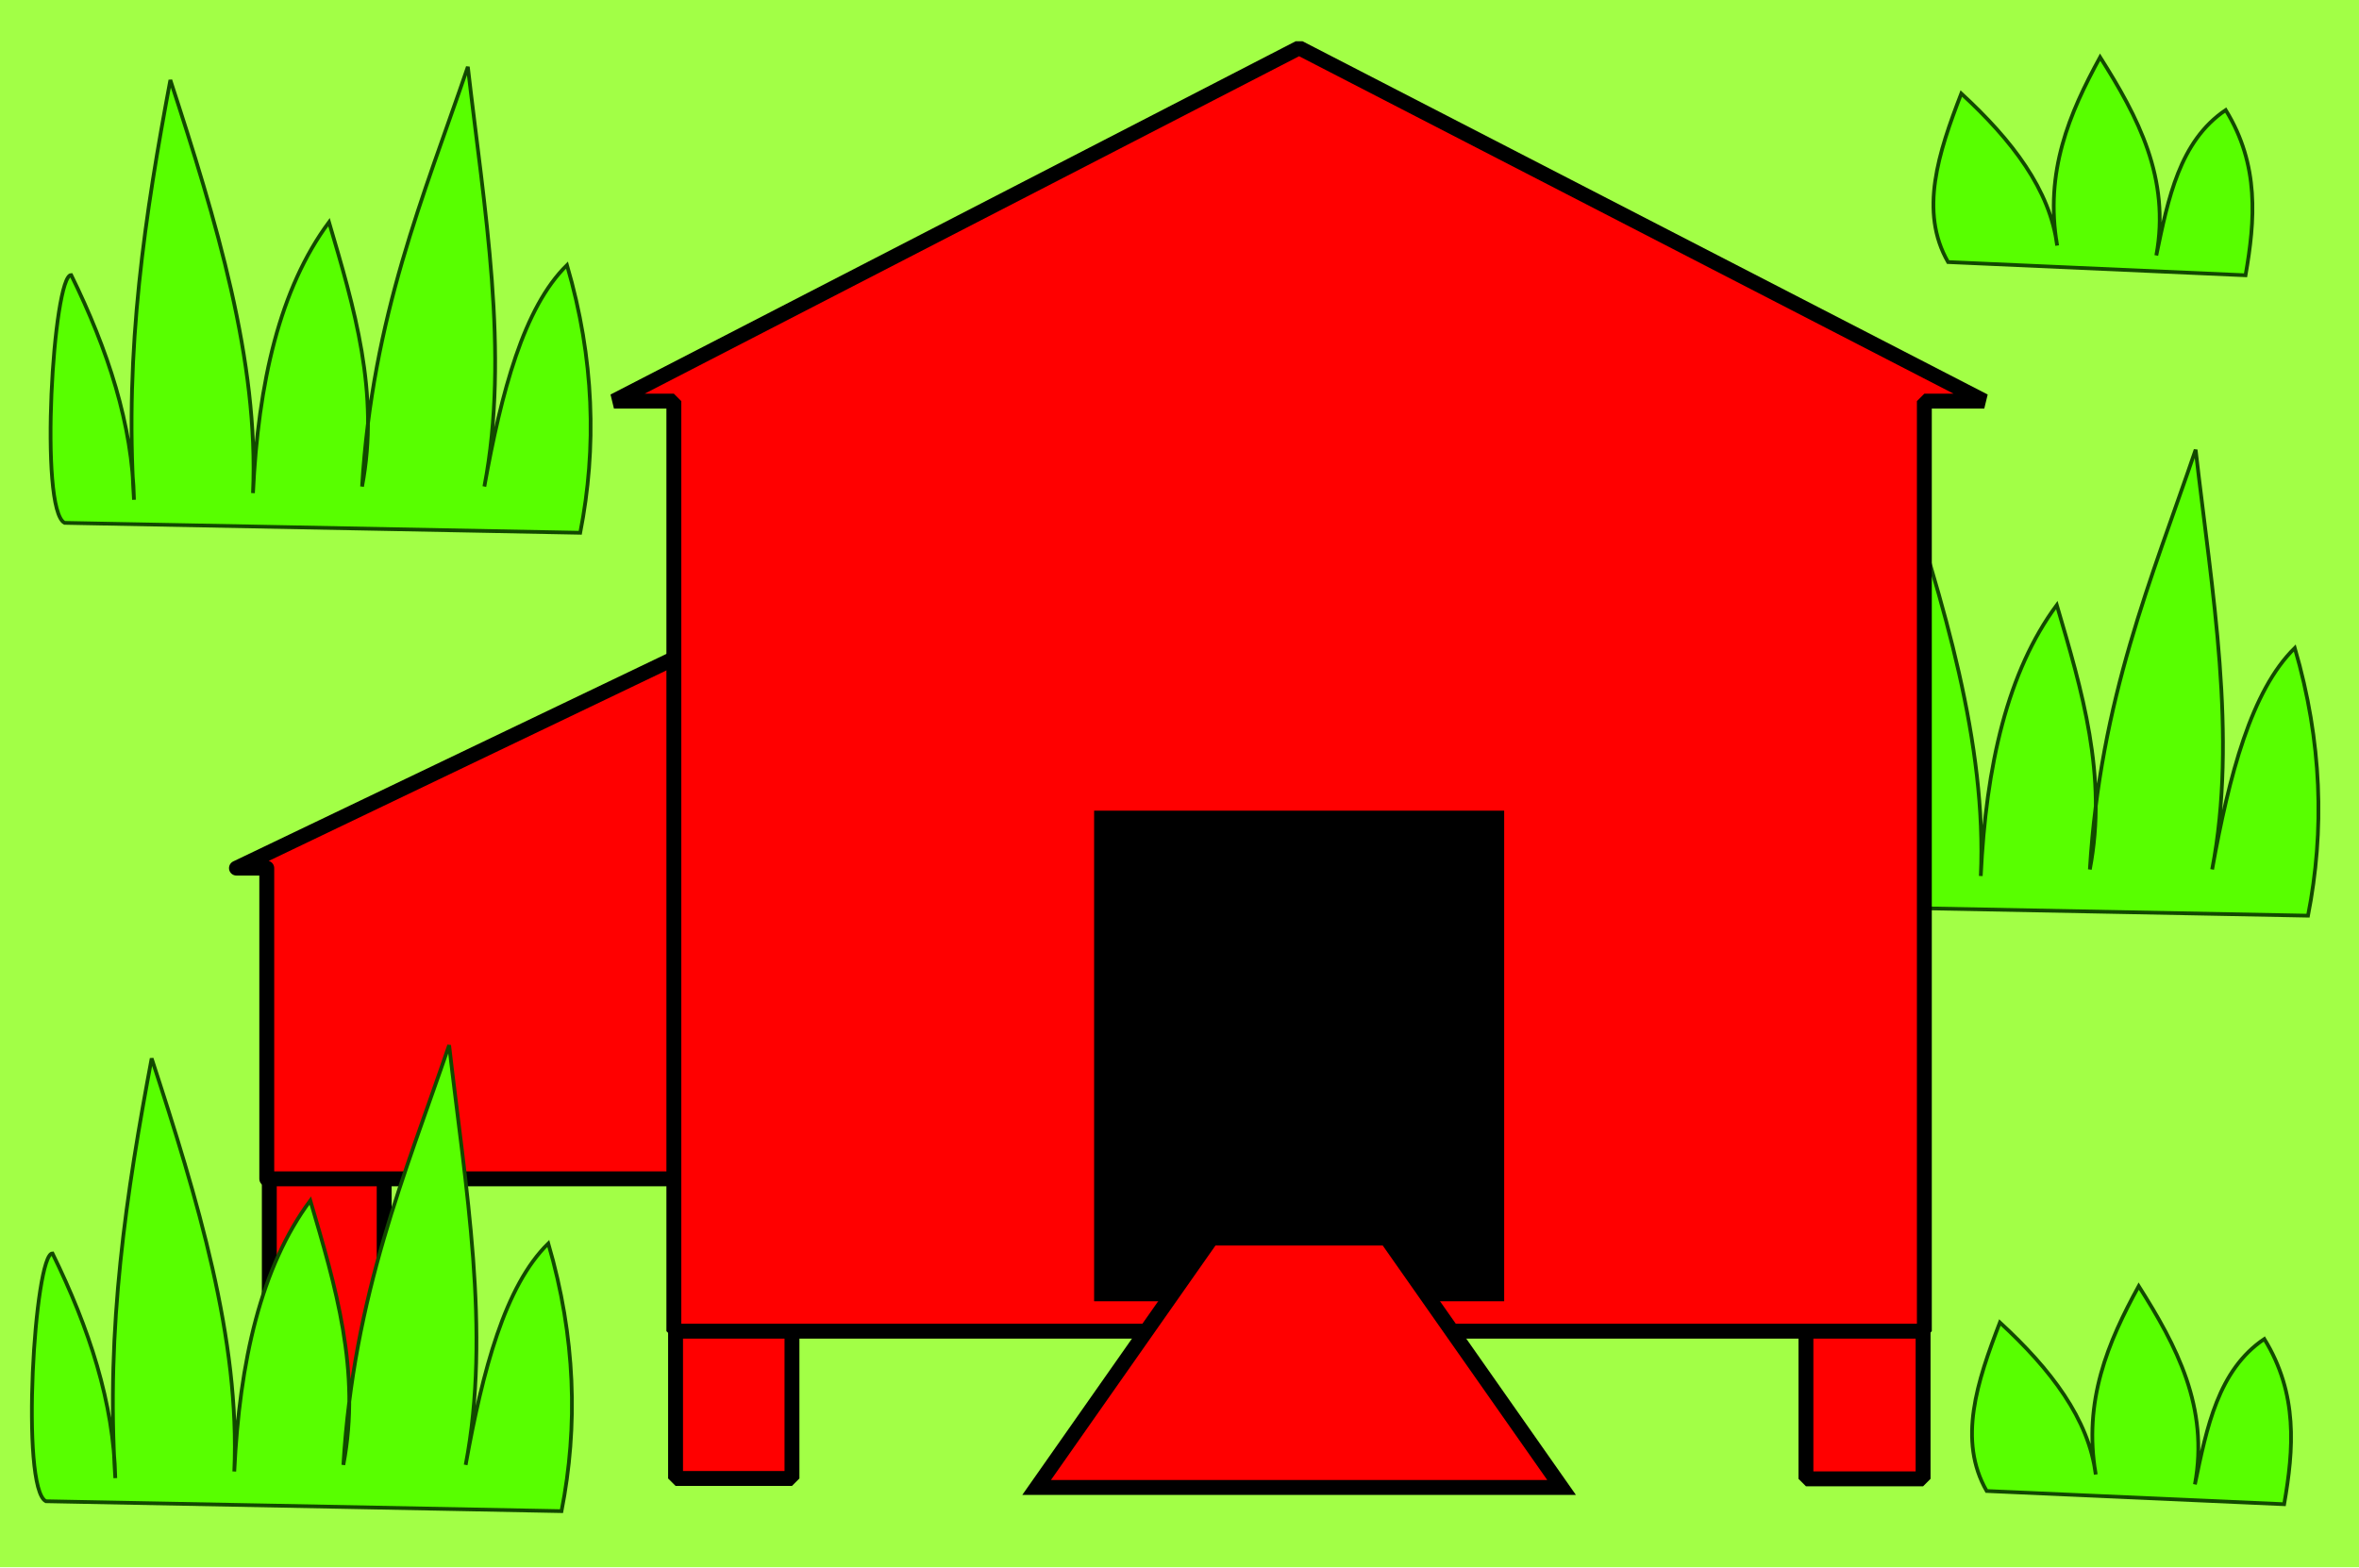
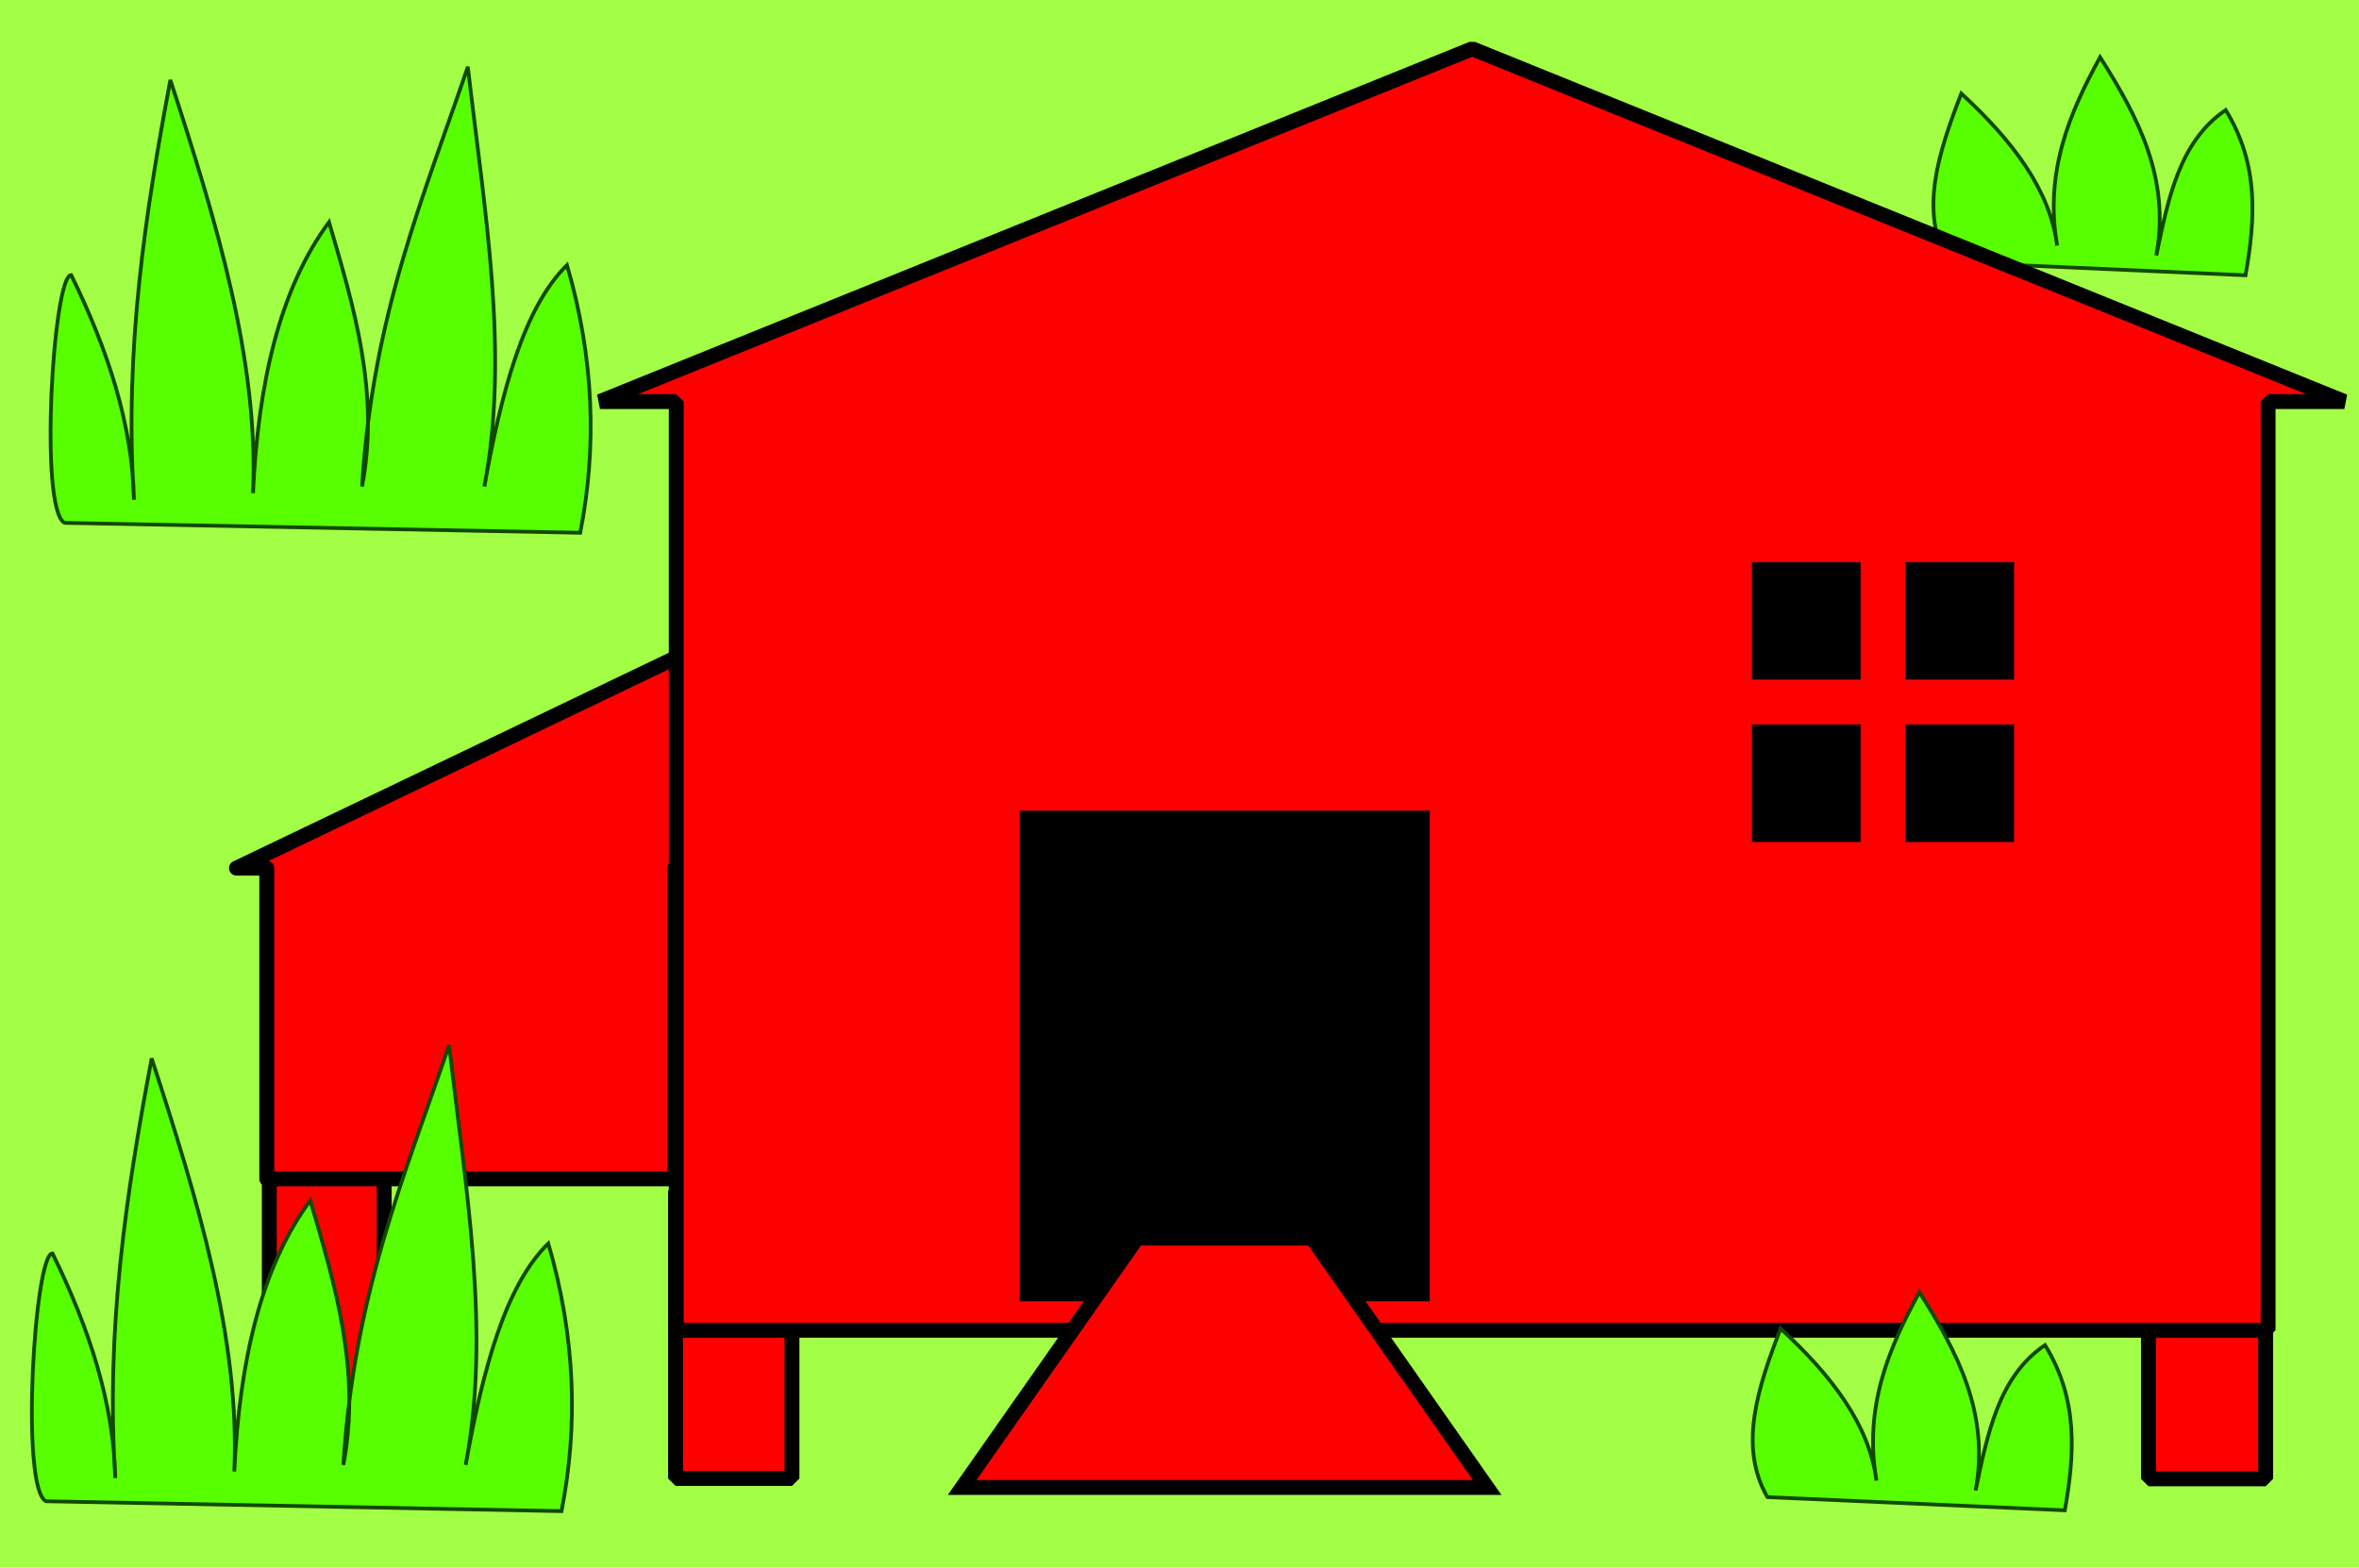
<svg xmlns="http://www.w3.org/2000/svg" width="633.615" height="421.017" id="svg8893" version="1.0">
  <defs id="defs8895">
    </defs>
  <g id="layer1" transform="translate(-41.76367,-314.7108)">
    <rect style="opacity:1;fill:#a2ff46;fill-opacity:1;stroke:#000000;stroke-width:0;stroke-linecap:round;stroke-linejoin:bevel;stroke-miterlimit:4;stroke-dasharray:none;stroke-opacity:1" id="rect8908" width="633.615" height="421.017" x="41.764" y="314.711" />
-     <path style="fill:#58ff00;fill-opacity:1;fill-rule:evenodd;stroke:#124900;stroke-width:1;stroke-linecap:butt;stroke-linejoin:miter;stroke-miterlimit:4;stroke-dasharray:none;stroke-opacity:1" d="M 523.185,558.036 C 516.254,554.485 520.135,491.45 524.961,491.45 C 534.822,511.574 541.417,531.697 541.829,551.821 C 539.224,511.307 544.863,474.915 551.595,439.069 C 563.919,476.882 575.408,514.556 573.791,550.045 C 575.196,520.378 580.986,495.094 594.21,477.245 C 600.932,500.167 607.896,523.041 603.088,548.27 C 605.893,502.354 619.683,470.17 631.498,435.518 C 635.873,473.681 642.813,512.357 635.937,548.27 C 640.519,522.808 646.51,500.165 658.133,488.786 C 665.482,513.99 666.168,537.862 661.684,560.699 L 523.185,558.036 z" id="path3211" />
-     <g transform="translate(-9.210299,-81.05998)" id="g9419">
-       <rect y="715.672" x="232.423" height="77.27" width="31.27" id="rect7113" style="opacity:1;fill:#ff0000;fill-opacity:1;stroke:#000000;stroke-width:4;stroke-linecap:round;stroke-linejoin:bevel;stroke-miterlimit:4;stroke-dasharray:none;stroke-opacity:1" />
-       <rect y="722.572" x="536.038" height="70.469" width="31.469" id="rect7115" style="opacity:1;fill:#ff0000;fill-opacity:1;stroke:#000000;stroke-width:4;stroke-linecap:round;stroke-linejoin:bevel;stroke-miterlimit:4;stroke-dasharray:none;stroke-opacity:1" />
-       <rect y="699.882" x="123.311" height="92.85" width="30.85" id="rect7117" style="opacity:1;fill:#ff0000;fill-opacity:1;stroke:#000000;stroke-width:4;stroke-linecap:round;stroke-linejoin:bevel;stroke-miterlimit:4;stroke-dasharray:none;stroke-opacity:1" />
-       <path id="rect7087" d="M 234.173,571.639 L 114.483,628.983 L 122.627,628.983 L 122.627,712.454 L 232.2,712.454 L 232.2,628.983 L 234.173,628.983 L 234.173,571.639 z" style="fill:#ff0000;fill-opacity:1;stroke:#000000;stroke-width:4;stroke-linecap:round;stroke-linejoin:round;stroke-miterlimit:4;stroke-dasharray:none;stroke-opacity:1" />
-       <path id="rect5426" d="M 399.906,408.625 L 215.875,503.531 L 231.969,503.531 L 231.969,753.375 L 567.844,753.375 L 567.844,503.531 L 583.938,503.531 L 399.906,408.625 z" style="fill:#ff0000;fill-opacity:1;stroke:#000000;stroke-width:4;stroke-linecap:round;stroke-linejoin:bevel;stroke-miterlimit:4;stroke-dasharray:none;stroke-opacity:1" />
-       <rect y="613.98" x="345.28" height="130.931" width="109.271" id="rect7111" style="opacity:1;fill:#000000;fill-opacity:1;stroke:#000000;stroke-width:0.874;stroke-linecap:round;stroke-linejoin:miter;stroke-miterlimit:4;stroke-dasharray:none;stroke-opacity:1" />
-       <path id="path7123" d="M 376.406,728.362 L 329.406,795.362 L 470.406,795.362 L 423.406,728.362 L 376.406,728.362 z" style="fill:#ff0000;fill-opacity:1;fill-rule:evenodd;stroke:#000000;stroke-width:4;stroke-linecap:butt;stroke-linejoin:miter;stroke-miterlimit:4;stroke-dasharray:none;stroke-opacity:1" />
+     <path style="fill:#58ff00;fill-opacity:1;fill-rule:evenodd;stroke:#124900;stroke-width:1;stroke-linecap:butt;stroke-linejoin:miter;stroke-miterlimit:4;stroke-dasharray:none;stroke-opacity:1" d="M 59.109,455.174 C 52.178,451.622 56.06,388.588 60.885,388.588 C 70.747,408.711 77.341,428.835 77.753,448.959 C 75.148,408.445 80.788,372.053 87.519,336.207 C 99.843,374.02 111.332,411.694 109.715,447.183 C 111.12,417.515 116.91,392.231 130.134,374.383 C 136.856,397.305 143.82,420.179 139.013,445.408 C 141.817,399.492 155.607,367.308 167.423,332.655 C 171.797,370.819 178.737,409.495 171.862,445.408 C 176.443,419.946 182.434,397.303 194.057,385.924 C 201.406,411.128 202.092,435 197.608,457.837 L 59.109,455.174 z" id="path5109" />
+     <rect style="fill:#ff0000;fill-opacity:1;stroke:#000000;stroke-width:4;stroke-linecap:round;stroke-linejoin:bevel;stroke-miterlimit:4;stroke-dasharray:none;stroke-opacity:1" id="rect7113" width="31.27" height="77.27" x="223.213" y="634.612" />
+     <rect style="fill:#ff0000;fill-opacity:1;stroke:#000000;stroke-width:4;stroke-linecap:round;stroke-linejoin:bevel;stroke-miterlimit:4;stroke-dasharray:none;stroke-opacity:1" id="rect7115" width="31.469" height="70.469" x="618.828" y="641.512" />
+     <rect style="fill:#ff0000;fill-opacity:1;stroke:#000000;stroke-width:4;stroke-linecap:round;stroke-linejoin:bevel;stroke-miterlimit:4;stroke-dasharray:none;stroke-opacity:1" id="rect7117" width="30.85" height="92.85" x="114.101" y="618.822" />
+     <path style="fill:#ff0000;fill-opacity:1;stroke:#000000;stroke-width:4;stroke-linecap:round;stroke-linejoin:round;stroke-miterlimit:4;stroke-dasharray:none;stroke-opacity:1" d="M 224.963,490.579 L 105.273,547.923 L 113.417,547.923 L 113.417,631.394 L 222.989,631.394 L 222.989,547.923 L 224.963,547.923 L 224.963,490.579 z" id="rect7087" />
+     <path style="fill:#58ff00;fill-opacity:1;fill-rule:evenodd;stroke:#124900;stroke-width:1;stroke-linecap:butt;stroke-linejoin:miter;stroke-miterlimit:4;stroke-dasharray:none;stroke-opacity:1" d="M 565.004,385.111 C 557.187,371.518 562.426,355.749 568.555,339.832 C 582.249,352.423 592.401,365.722 594.302,380.672 C 590.882,360.896 597.576,345.167 605.843,330.066 C 616.003,346.113 624.764,362.626 620.936,383.335 C 624.118,368.04 627.167,352.644 639.58,344.271 C 648.677,359.068 647.483,373.865 644.907,388.662 L 565.004,385.111 z" id="path3213" />
+     <path style="fill:#ff0000;fill-opacity:1;stroke:#000000;stroke-width:4;stroke-linecap:round;stroke-linejoin:bevel;stroke-miterlimit:4;stroke-dasharray:none;stroke-opacity:1" d="M 437.18,327.814 L 202.913,422.583 L 223.4,422.583 L 223.4,672.066 L 650.96,672.066 L 650.96,422.583 L 671.447,422.583 L 437.18,327.814 z" id="rect5426" />
+     <rect style="fill:#000000;fill-opacity:1;stroke:#000000;stroke-width:0.874;stroke-linecap:round;stroke-linejoin:miter;stroke-miterlimit:4;stroke-dasharray:none;stroke-opacity:1" id="rect7111" width="109.271" height="130.931" x="316.07" y="532.92" />
+     <path style="fill:#ff0000;fill-opacity:1;fill-rule:evenodd;stroke:#000000;stroke-width:4;stroke-linecap:butt;stroke-linejoin:miter;stroke-miterlimit:4;stroke-dasharray:none;stroke-opacity:1" d="M 347.196,647.302 L 300.196,714.302 L 441.196,714.302 L 394.196,647.302 L 347.196,647.302 z" id="path7123" />
+     <path style="fill:#58ff00;fill-opacity:1;fill-rule:evenodd;stroke:#124900;stroke-width:1;stroke-linecap:butt;stroke-linejoin:miter;stroke-miterlimit:4;stroke-dasharray:none;stroke-opacity:1" d="M 54.086,718.004 C 47.155,714.453 51.036,651.418 55.861,651.418 C 65.723,671.542 72.317,691.665 72.73,711.789 C 70.124,671.275 75.764,634.883 82.496,599.037 C 94.82,636.85 106.308,674.524 104.691,710.013 C 106.097,680.346 111.886,655.062 125.111,637.213 C 131.833,660.135 138.797,683.009 133.989,708.238 C 136.793,662.322 150.583,630.138 162.399,595.486 C 166.774,633.649 173.714,672.325 166.838,708.238 C 171.419,682.776 177.41,660.133 189.033,648.754 C 196.383,673.958 197.068,697.83 192.584,720.667 L 54.086,718.004 z" id="path8068" />
+     <path style="fill:#58ff00;fill-opacity:1;fill-rule:evenodd;stroke:#124900;stroke-width:1;stroke-linecap:butt;stroke-linejoin:miter;stroke-miterlimit:4;stroke-dasharray:none;stroke-opacity:1" d="M 516.471,716.891 C 508.654,703.299 513.893,687.53 520.022,671.613 C 533.716,684.204 543.868,697.503 545.768,712.452 C 542.349,692.677 549.043,676.947 557.31,661.847 C 567.47,677.894 576.23,694.407 572.403,715.116 C 575.585,699.82 578.634,684.425 591.047,676.052 C 600.144,690.849 598.949,705.646 596.374,720.442 L 516.471,716.891 z" id="path8075" />
+     <g id="g3797" transform="translate(277.2048,91.9145)">
+       <rect y="374.228" x="235.569" height="74.315" width="69.519" id="rect3280" style="fill:#000000;fill-opacity:1;stroke:#000000;stroke-width:0.874;stroke-linecap:round;stroke-linejoin:miter;stroke-miterlimit:4;stroke-dasharray:none;stroke-opacity:1" />
+       <rect y="365.009" x="264.306" height="90.344" width="12.046" id="rect3282" style="opacity:1;fill:#ff0000;fill-opacity:1;stroke:#000000;stroke-width:0;stroke-linecap:round;stroke-linejoin:bevel;stroke-miterlimit:4;stroke-dasharray:none;stroke-opacity:1" />
+       <rect transform="matrix(0,1,-1,0,0,0)" y="-318.513" x="405.362" height="90.344" width="12.046" id="rect3793" style="opacity:1;fill:#ff0000;fill-opacity:1;stroke:#000000;stroke-width:0;stroke-linecap:round;stroke-linejoin:bevel;stroke-miterlimit:4;stroke-dasharray:none;stroke-opacity:1" />
    </g>
-     <path style="fill:#58ff00;fill-opacity:1;fill-rule:evenodd;stroke:#124900;stroke-width:1;stroke-linecap:butt;stroke-linejoin:miter;stroke-miterlimit:4;stroke-dasharray:none;stroke-opacity:1" d="M 54.086,718.004 C 47.155,714.453 51.036,651.418 55.861,651.418 C 65.723,671.542 72.317,691.665 72.73,711.789 C 70.124,671.275 75.764,634.883 82.496,599.037 C 94.82,636.85 106.308,674.524 104.691,710.013 C 106.097,680.346 111.886,655.062 125.111,637.213 C 131.833,660.135 138.797,683.009 133.989,708.238 C 136.793,662.322 150.583,630.138 162.399,595.486 C 166.774,633.649 173.714,672.325 166.838,708.238 C 171.419,682.776 177.41,660.133 189.033,648.754 C 196.383,673.958 197.068,697.83 192.584,720.667 L 54.086,718.004 z" id="path8068" />
-     <path style="fill:#58ff00;fill-opacity:1;fill-rule:evenodd;stroke:#124900;stroke-width:1;stroke-linecap:butt;stroke-linejoin:miter;stroke-miterlimit:4;stroke-dasharray:none;stroke-opacity:1" d="M 575.372,715.252 C 567.555,701.659 572.794,685.89 578.923,669.973 C 592.617,682.564 602.769,695.863 604.67,710.813 C 601.25,691.037 607.945,675.308 616.211,660.207 C 626.371,676.254 635.132,692.767 631.304,713.476 C 634.487,698.181 637.536,682.785 649.948,674.412 C 659.045,689.209 657.851,704.006 655.275,718.803 L 575.372,715.252 z" id="path8075" />
-     <path style="fill:#58ff00;fill-opacity:1;fill-rule:evenodd;stroke:#124900;stroke-width:1;stroke-linecap:butt;stroke-linejoin:miter;stroke-miterlimit:4;stroke-dasharray:none;stroke-opacity:1" d="M 565.004,385.111 C 557.187,371.518 562.426,355.749 568.555,339.832 C 582.249,352.423 592.401,365.722 594.302,380.672 C 590.882,360.896 597.576,345.167 605.843,330.066 C 616.003,346.113 624.764,362.626 620.936,383.335 C 624.118,368.04 627.167,352.644 639.58,344.271 C 648.677,359.068 647.483,373.865 644.907,388.662 L 565.004,385.111 z" id="path3213" />
-     <path style="fill:#58ff00;fill-opacity:1;fill-rule:evenodd;stroke:#124900;stroke-width:1;stroke-linecap:butt;stroke-linejoin:miter;stroke-miterlimit:4;stroke-dasharray:none;stroke-opacity:1" d="M 59.109,455.174 C 52.178,451.622 56.06,388.588 60.885,388.588 C 70.747,408.711 77.341,428.835 77.753,448.959 C 75.148,408.445 80.788,372.053 87.519,336.207 C 99.843,374.02 111.332,411.694 109.715,447.183 C 111.12,417.515 116.91,392.231 130.134,374.383 C 136.856,397.305 143.82,420.179 139.013,445.408 C 141.817,399.492 155.607,367.308 167.423,332.655 C 171.797,370.819 178.737,409.495 171.862,445.408 C 176.443,419.946 182.434,397.303 194.057,385.924 C 201.406,411.128 202.092,435 197.608,457.837 L 59.109,455.174 z" id="path5109" />
  </g>
</svg>
